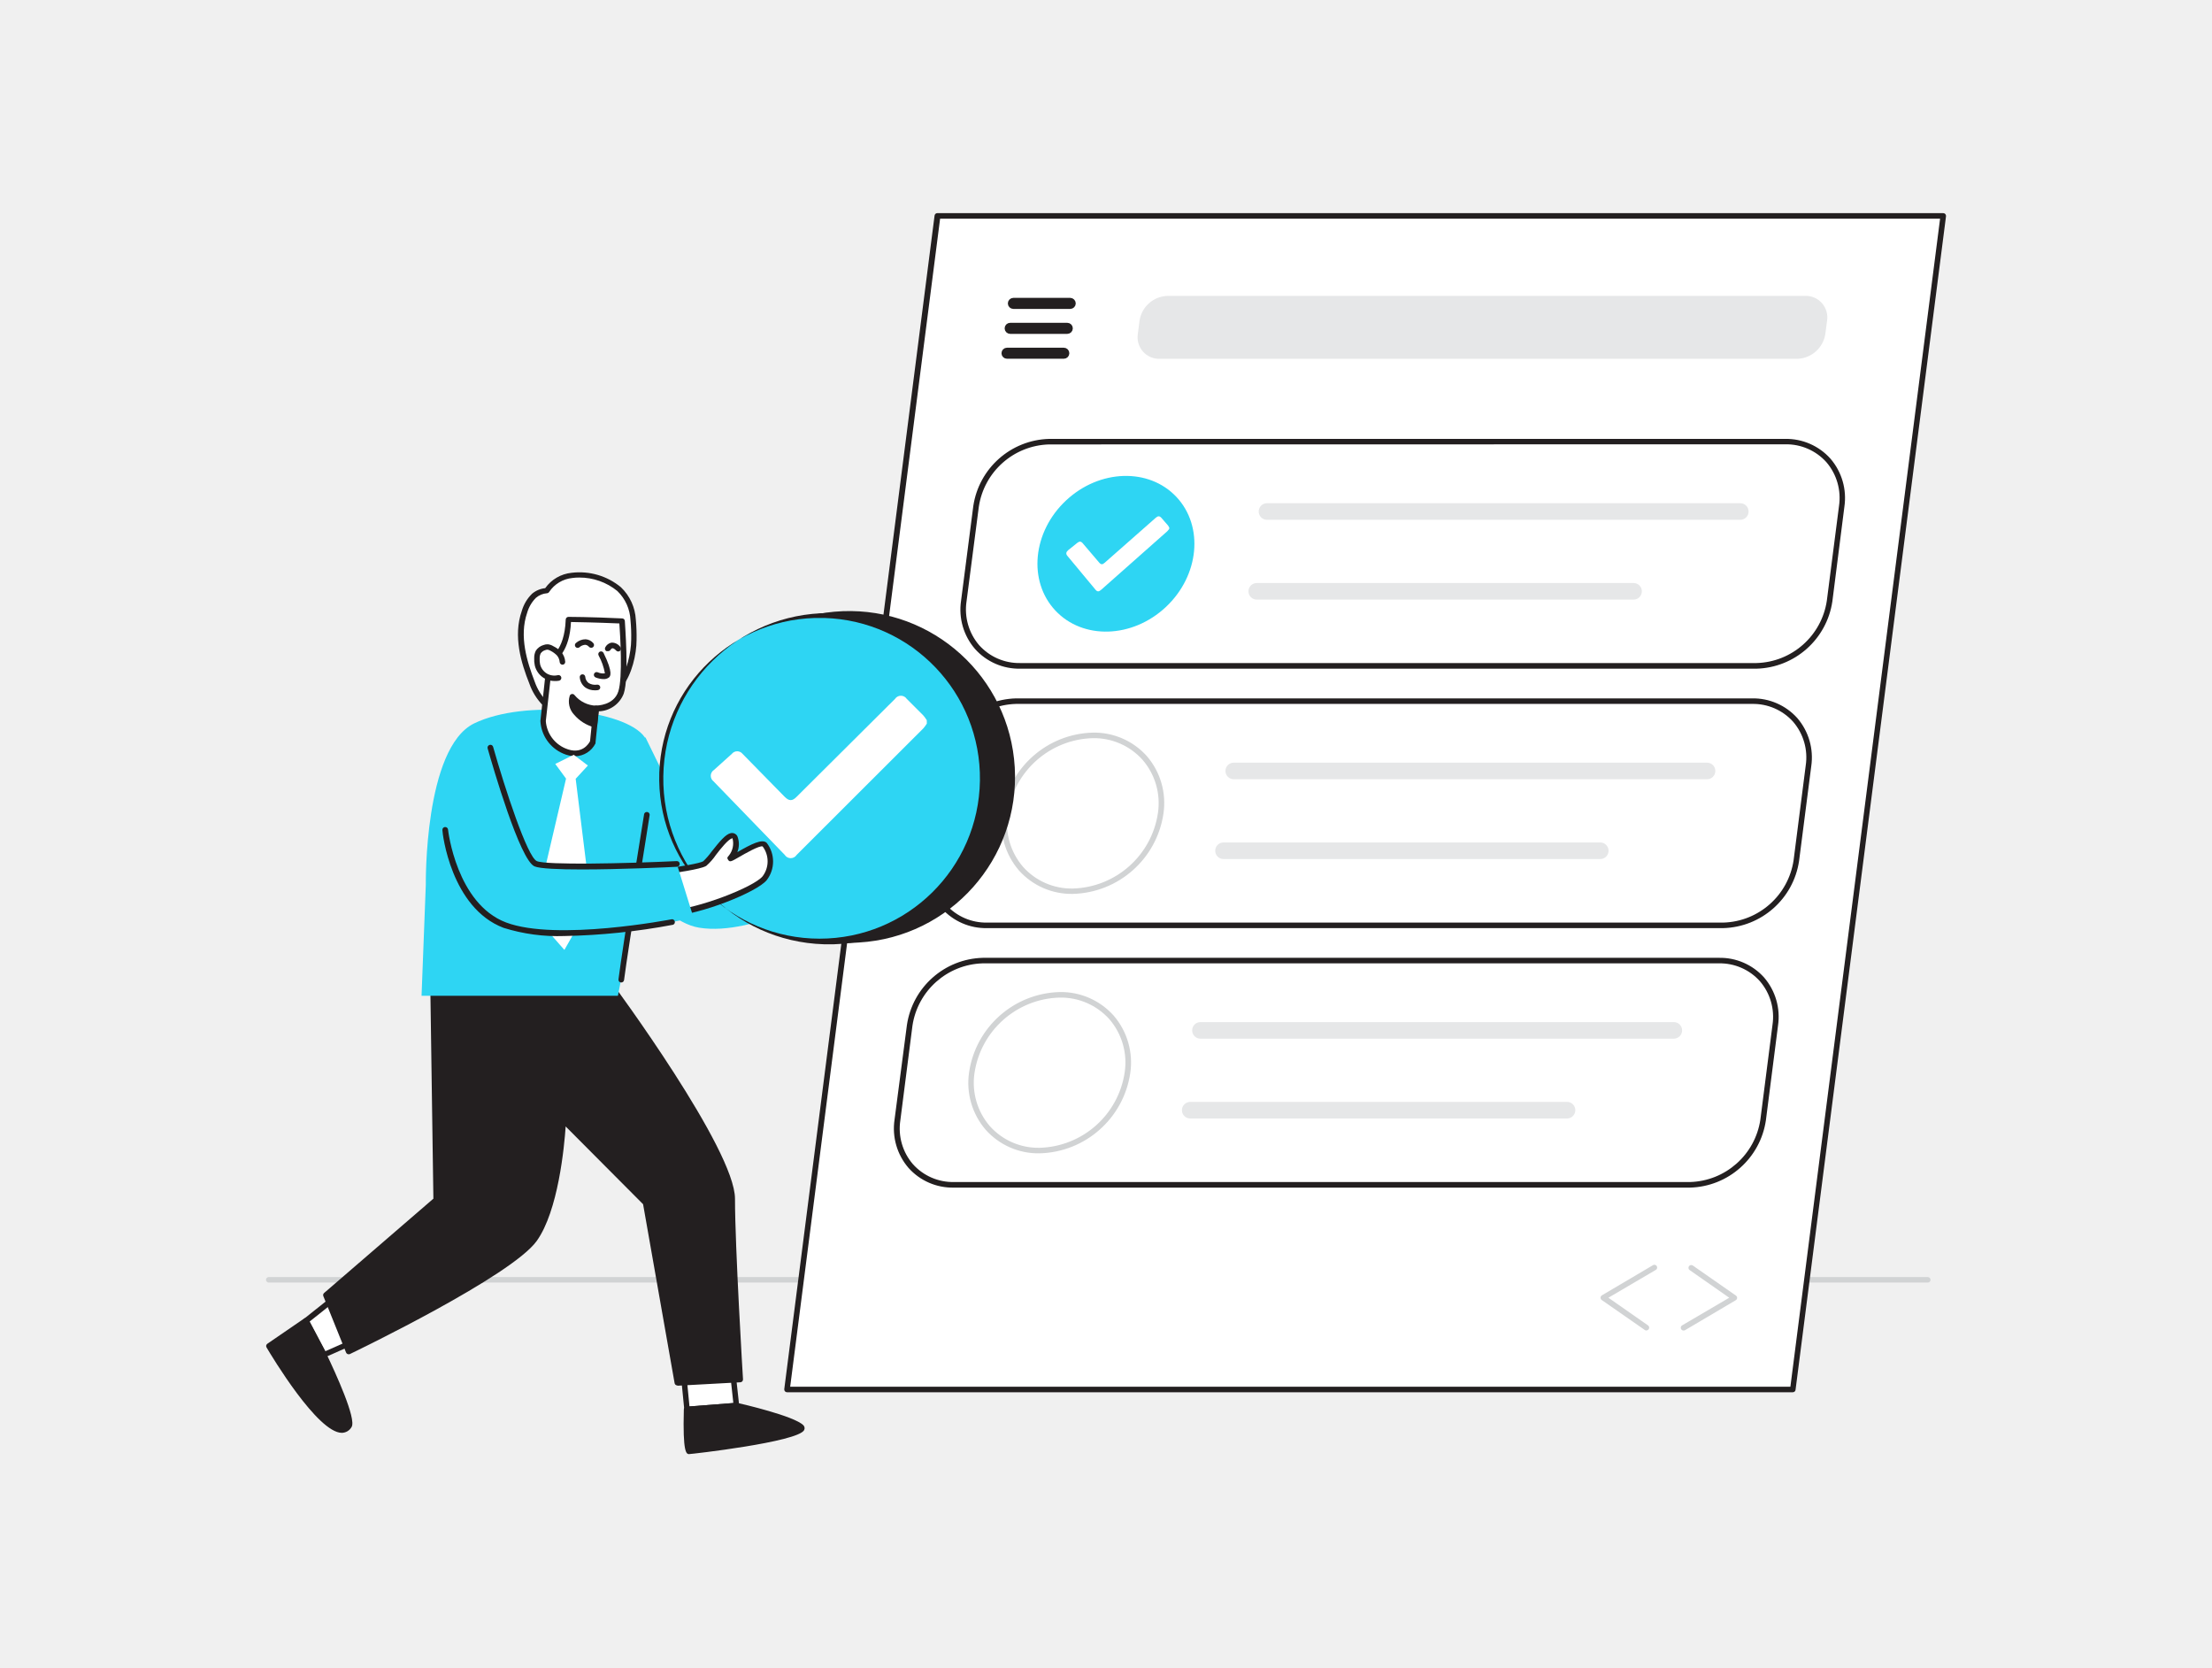
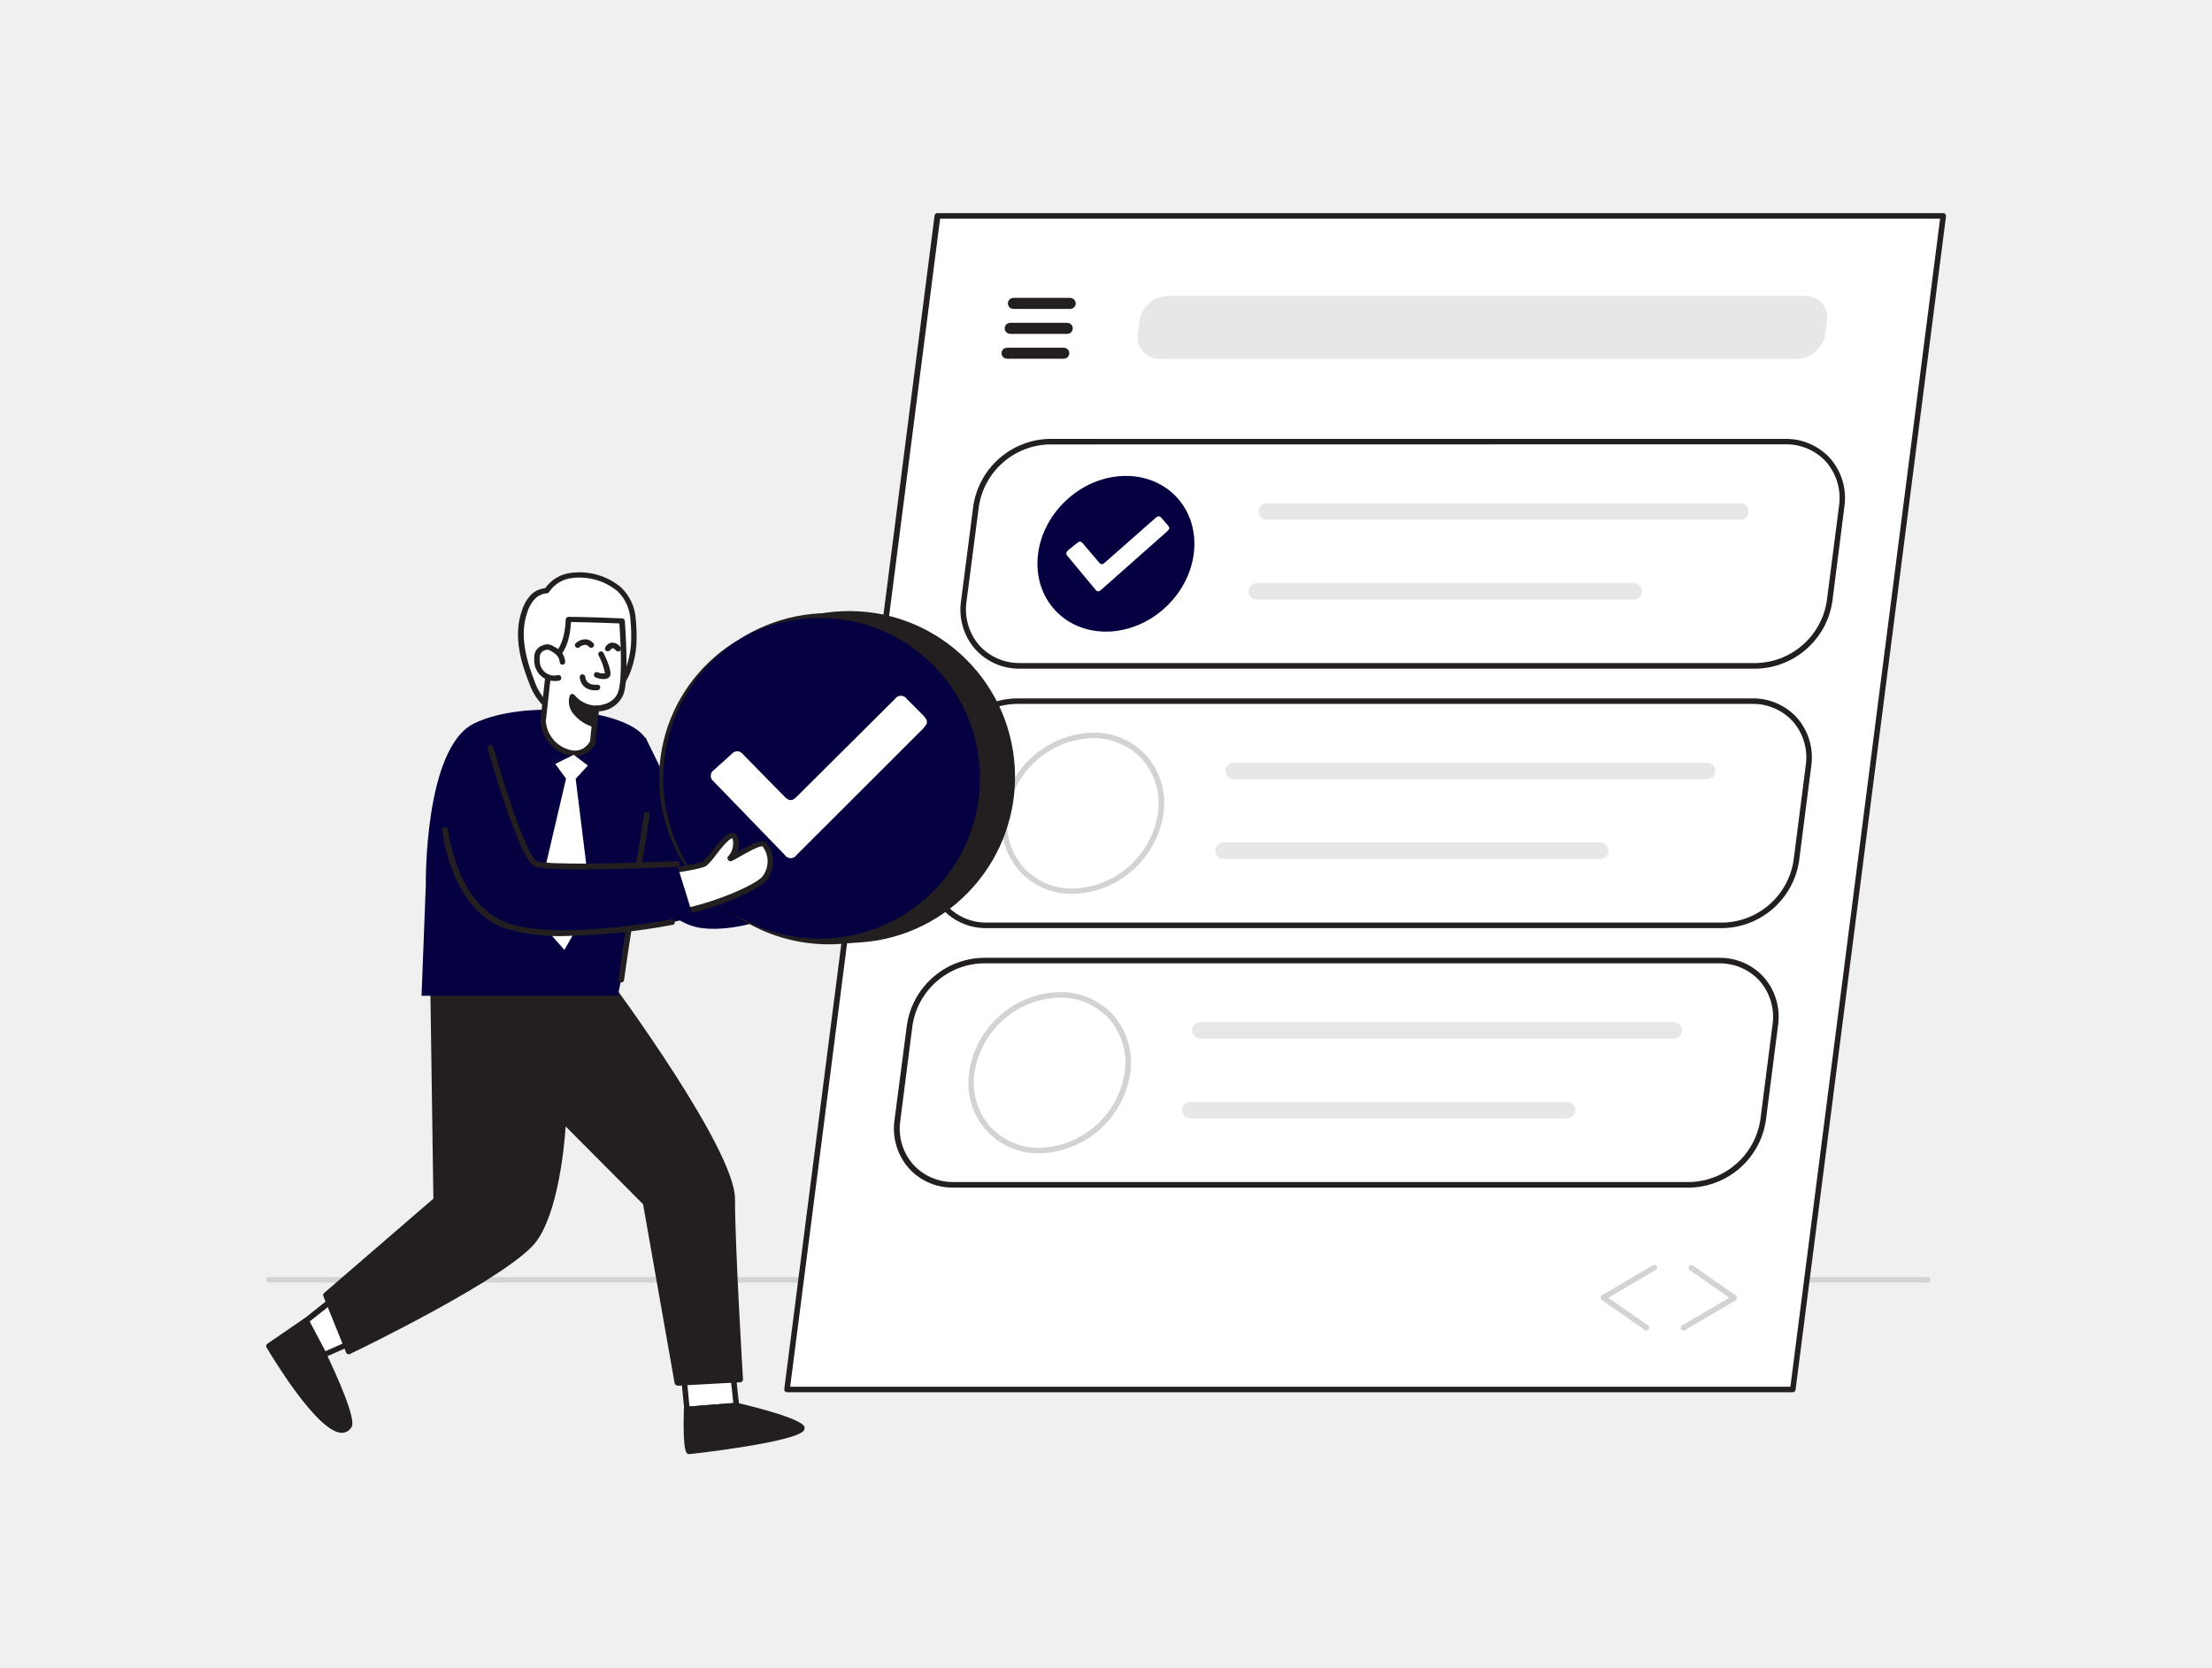
<svg xmlns="http://www.w3.org/2000/svg" viewBox="0 0 400 300" width="406" height="306" class="illustration styles_illustrationTablet__1DWOa">
  <g id="_249_completed_task_flatline" data-name="#249_completed_task_flatline">
    <path d="M348.57,231.17H48.6a.5.5,0,0,1-.5-.5.5.5,0,0,1,.5-.5h300a.51.51,0,0,1,.5.5A.5.5,0,0,1,348.57,231.17Z" fill="#d1d3d4" />
    <polygon points="324.2 250.45 142.32 250.45 169.51 38.3 351.4 38.3 324.2 250.45" fill="#fff" />
    <path d="M324.21,251H142.32a.5.5,0,0,1-.38-.17.51.51,0,0,1-.12-.39L169,38.24a.5.5,0,0,1,.49-.44H351.4a.5.5,0,0,1,.5.57L324.7,250.51A.5.5,0,0,1,324.21,251Zm-181.32-1H323.76L350.83,38.8H170Z" fill="#231f20" />
    <path d="M325,64.14H209.7a3.89,3.89,0,0,1-3.94-4.52l.3-2.35a5.29,5.29,0,0,1,5.1-4.51H326.45a3.89,3.89,0,0,1,3.94,4.51l-.31,2.35A5.29,5.29,0,0,1,325,64.14Z" fill="#e6e7e8" />
    <path d="M193.53,54.62H183.25a.5.5,0,0,1-.5-.5.51.51,0,0,1,.5-.5h10.28a.51.51,0,0,1,.5.5A.5.5,0,0,1,193.53,54.62Z" fill="#d1d3d4" />
    <path d="M193,59.13H182.67a.5.5,0,0,1,0-1H193a.5.5,0,0,1,0,1Z" fill="#d1d3d4" />
    <path d="M192.37,63.63H182.1a.5.5,0,0,1-.5-.5.5.5,0,0,1,.5-.5h10.27a.5.5,0,0,1,.5.5A.5.5,0,0,1,192.37,63.63Z" fill="#d1d3d4" />
    <path d="M193.53,54.62H183.25a.5.5,0,0,1-.5-.5.51.51,0,0,1,.5-.5h10.28a.51.51,0,0,1,.5.5A.5.5,0,0,1,193.53,54.62Z" fill="none" stroke="#231f20" stroke-linecap="round" stroke-linejoin="round" />
    <path d="M193,59.13H182.67a.5.5,0,0,1,0-1H193a.5.5,0,0,1,0,1Z" fill="none" stroke="#231f20" stroke-linecap="round" stroke-linejoin="round" />
    <path d="M192.37,63.63H182.1a.5.5,0,0,1-.5-.5.5.5,0,0,1,.5-.5h10.27a.5.5,0,0,1,.5.5A.5.5,0,0,1,192.37,63.63Z" fill="none" stroke="#231f20" stroke-linecap="round" stroke-linejoin="round" />
    <path d="M317.63,119.67H184.51A10.08,10.08,0,0,1,174.29,108l2.19-17.11A13.73,13.73,0,0,1,189.7,79.12H322.83A10.09,10.09,0,0,1,333,90.84L330.85,108A13.72,13.72,0,0,1,317.63,119.67Z" fill="#fff" />
    <path d="M317.63,120.17H184.51a10.71,10.71,0,0,1-8.2-3.57,10.86,10.86,0,0,1-2.52-8.71L176,90.78A14.25,14.25,0,0,1,189.7,78.62H322.83A10.73,10.73,0,0,1,331,82.19a10.89,10.89,0,0,1,2.52,8.72L331.35,108A14.26,14.26,0,0,1,317.63,120.17ZM189.7,79.62A13.23,13.23,0,0,0,177,90.91L174.78,108a9.92,9.92,0,0,0,2.28,7.92,9.73,9.73,0,0,0,7.45,3.23H317.63a13.22,13.22,0,0,0,12.72-11.28l2.2-17.11a9.94,9.94,0,0,0-2.28-7.93,9.74,9.74,0,0,0-7.44-3.23Z" fill="#231f20" />
-     <ellipse cx="201.8" cy="99.4" rx="15.01" ry="13.2" transform="translate(-13.39 164.96) rotate(-43.17)" fill="#2ed5f3" />
+     <ellipse cx="201.8" cy="99.4" rx="15.01" ry="13.2" transform="translate(-13.39 164.96) rotate(-43.17)" fill="#050140" />
    <path d="M211.42,94.92a4.71,4.71,0,0,1-.35.41l-11.95,10.58c-.41.36-.69.37-1,0L193,99.75q-.42-.5.15-1l1.67-1.34c.35-.28.64-.28.9,0l3.06,3.59c.32.37.59.38,1,0L209,92.88c.4-.35.68-.35,1,0s.82.93,1.22,1.4c.09.12.15.27.23.4Z" fill="#fff" />
    <path d="M314.7,93.25H229.11a1.5,1.5,0,0,1,0-3H314.7a1.5,1.5,0,0,1,0,3Z" fill="#e6e7e8" />
    <path d="M295.4,107.68H227.26a1.5,1.5,0,0,1,0-3H295.4a1.5,1.5,0,0,1,0,3Z" fill="#e6e7e8" />
    <path d="M311.61,166.58H178.49a10.09,10.09,0,0,1-10.22-11.72l2.2-17.11A13.73,13.73,0,0,1,183.69,126H316.81A10.09,10.09,0,0,1,327,137.75l-2.19,17.11A13.72,13.72,0,0,1,311.61,166.58Z" fill="#fff" />
    <path d="M311.62,167.08H178.49a10.71,10.71,0,0,1-8.19-3.56,10.9,10.9,0,0,1-2.52-8.72L170,137.69a14.26,14.26,0,0,1,13.72-12.15H316.81a10.73,10.73,0,0,1,8.2,3.56,10.93,10.93,0,0,1,2.52,8.72l-2.2,17.11A14.25,14.25,0,0,1,311.62,167.08ZM183.69,126.54A13.24,13.24,0,0,0,171,137.82l-2.19,17.11a9.94,9.94,0,0,0,2.28,7.93,9.73,9.73,0,0,0,7.44,3.22H311.62a13.23,13.23,0,0,0,12.72-11.28l2.19-17.11a9.87,9.87,0,0,0-2.28-7.93,9.72,9.72,0,0,0-7.44-3.22Z" fill="#231f20" />
    <path d="M194,160.89a12.74,12.74,0,0,1-9.76-4.26,13,13,0,0,1-3-10.38,17,17,0,0,1,16.38-14.52,12.77,12.77,0,0,1,9.77,4.25,13,13,0,0,1,3,10.39h0A17,17,0,0,1,194,160.89Zm3.61-28.16a16,16,0,0,0-15.38,13.64A12,12,0,0,0,185,156a11.76,11.76,0,0,0,9,3.92,16,16,0,0,0,15.39-13.64h0a12,12,0,0,0-2.76-9.61A11.79,11.79,0,0,0,197.59,132.73Z" fill="#d1d3d4" />
    <path d="M205.41,141.83a4.71,4.71,0,0,1-.35.41l-11.95,10.58c-.42.36-.7.37-1,0l-5.17-6.15c-.28-.33-.22-.65.16-1l1.67-1.34c.35-.28.64-.28.89,0l3.07,3.59c.32.38.59.38,1,0l9.29-8.19c.4-.35.67-.35,1,0s.81.93,1.21,1.41a2.55,2.55,0,0,1,.24.39Z" fill="#fff" />
    <path d="M308.69,140.16H223.1a1.5,1.5,0,0,1,0-3h85.59a1.5,1.5,0,0,1,0,3Z" fill="#e6e7e8" />
    <path d="M289.38,154.59H221.25a1.5,1.5,0,0,1,0-3h68.13a1.5,1.5,0,0,1,0,3Z" fill="#e6e7e8" />
    <path d="M305.6,213.49H172.48a10.09,10.09,0,0,1-10.22-11.72l2.19-17.1A13.72,13.72,0,0,1,177.68,173H310.8A10.09,10.09,0,0,1,321,184.67l-2.2,17.1A13.72,13.72,0,0,1,305.6,213.49Z" fill="#fff" />
    <path d="M305.6,214H172.48a10.69,10.69,0,0,1-8.19-3.56,10.9,10.9,0,0,1-2.53-8.72L164,184.6a14.25,14.25,0,0,1,13.72-12.15H310.8A10.69,10.69,0,0,1,319,176a10.9,10.9,0,0,1,2.52,8.72l-2.19,17.11A14.25,14.25,0,0,1,305.6,214ZM177.68,173.45A13.24,13.24,0,0,0,165,184.73l-2.19,17.11a9.87,9.87,0,0,0,2.28,7.93,9.72,9.72,0,0,0,7.44,3.22H305.6a13.24,13.24,0,0,0,12.73-11.28l2.19-17.11a9.87,9.87,0,0,0-2.28-7.93,9.72,9.72,0,0,0-7.44-3.22Z" fill="#231f20" />
    <path d="M188,207.8a12.74,12.74,0,0,1-9.76-4.26,13,13,0,0,1-3-10.38,17,17,0,0,1,16.38-14.52,12.76,12.76,0,0,1,9.77,4.26,13,13,0,0,1,3,10.38h0A17,17,0,0,1,188,207.8Zm3.61-28.16a16,16,0,0,0-15.39,13.64,12,12,0,0,0,2.77,9.6,11.76,11.76,0,0,0,9,3.92,16,16,0,0,0,15.39-13.64h0a12,12,0,0,0-2.76-9.6A11.78,11.78,0,0,0,191.58,179.64Z" fill="#d1d3d4" />
    <path d="M199.39,188.75a2.64,2.64,0,0,1-.35.4q-6,5.29-11.95,10.58c-.41.37-.69.37-1,0l-5.17-6.15c-.28-.33-.22-.65.16-.95l1.67-1.35c.35-.28.63-.28.89,0q1.53,1.8,3.07,3.59c.31.38.59.38,1,0l9.28-8.2c.4-.35.68-.35,1,0s.81.93,1.21,1.41a1.9,1.9,0,0,1,.23.39Z" fill="#fff" />
    <path d="M302.68,187.07h-85.6a1.5,1.5,0,1,1,0-3h85.6a1.5,1.5,0,0,1,0,3Z" fill="#e6e7e8" />
    <path d="M283.37,201.5H215.23a1.5,1.5,0,0,1,0-3h68.14a1.5,1.5,0,0,1,0,3Z" fill="#e6e7e8" />
    <path d="M297.73,239.84a.52.52,0,0,1-.29-.09l-7.8-5.43a.49.49,0,0,1-.21-.43.52.52,0,0,1,.24-.41l9.2-5.43a.5.5,0,1,1,.5.86l-8.52,5,7.16,5a.5.5,0,0,1-.28.91Z" fill="#d1d3d4" />
    <path d="M304.44,239.84a.5.5,0,0,1-.26-.93l8.52-5-7.16-5a.5.5,0,0,1,.58-.82l7.79,5.43a.53.53,0,0,1,.22.43.51.51,0,0,1-.25.41l-9.19,5.43A.47.47,0,0,1,304.44,239.84Z" fill="#d1d3d4" />
-     <path d="M109.8,150.8s8.44,14.86,16.62,16.2c10.09,1.66,24.88-7.24,24.88-7.24L143,151.61l-17-.06-9.3-19Z" fill="#2ed5f3" />
+     <path d="M109.8,150.8s8.44,14.86,16.62,16.2c10.09,1.66,24.88-7.24,24.88-7.24L143,151.61l-17-.06-9.3-19Z" fill="#050140" />
    <polygon points="123.61 247.7 124.23 254.1 133.16 253.41 132.32 245.72 123.61 247.7" fill="#fff" />
    <path d="M124.23,254.6a.49.49,0,0,1-.49-.45l-.63-6.4a.51.51,0,0,1,.39-.54l8.71-2a.51.51,0,0,1,.4.08.52.52,0,0,1,.21.36l.84,7.68a.48.48,0,0,1-.11.38.52.52,0,0,1-.35.18l-8.93.69Zm-.08-6.51.53,5.48,7.93-.62-.72-6.62Z" fill="#231f20" />
    <polygon points="61.05 233.52 55.32 238.08 58.56 244.22 64.28 241.69 61.05 233.52" fill="#fff" />
    <path d="M58.56,244.72a.49.49,0,0,1-.44-.26l-3.24-6.15a.48.48,0,0,1,.13-.62l5.72-4.56a.54.54,0,0,1,.44-.1.51.51,0,0,1,.34.3l3.24,8.18a.5.5,0,0,1-.27.64l-5.71,2.53A.52.52,0,0,1,58.56,244.72ZM56,238.21l2.84,5.37,4.85-2.15-2.81-7.1Z" fill="#231f20" />
    <path d="M78.28,175.26l.6,40.91-20,17.32L63,243.68s29.08-14,33.61-20.3,5.21-21.56,5.21-21.56l14.91,15,5.72,32.48,11.38-.62s-1.45-23.83-1.45-32.68-22.54-39.29-22.54-39.29Z" fill="#231f20" />
    <path d="M122.48,249.77a.49.49,0,0,1-.49-.41L116.29,217l-14-14.06c-.25,3.67-1.34,15.26-5.23,20.7-4.56,6.36-32.61,19.89-33.8,20.46a.51.51,0,0,1-.4,0,.48.48,0,0,1-.28-.28l-4.11-10.2a.5.5,0,0,1,.13-.56L78.37,216l-.59-40.69a.49.49,0,0,1,.15-.36.45.45,0,0,1,.37-.14l31.59,1.42a.48.48,0,0,1,.38.2c.93,1.25,22.64,30.67,22.64,39.59,0,8.73,1.43,32.41,1.45,32.65a.51.51,0,0,1-.47.53l-11.38.62Zm-20.63-48.44a.52.52,0,0,1,.35.14l14.91,15a.51.51,0,0,1,.14.26l5.65,32.05,10.43-.57c-.21-3.49-1.42-24.16-1.42-32.21,0-8.23-20.39-36.21-22.3-38.8l-30.82-1.39.59,40.39a.52.52,0,0,1-.17.38L59.52,233.63,63.29,243c3.8-1.85,28.85-14.2,32.94-19.91,4.4-6.13,5.11-21.14,5.12-21.29a.47.47,0,0,1,.32-.44A.52.52,0,0,1,101.85,201.33Z" fill="#231f20" />
-     <path d="M76.23,179.31,77,159.24s-.34-24.76,8.75-29.18,27.3-2.52,30.83,2.49-4.84,46.76-4.84,46.76Z" fill="#2ed5f3" />
+     <path d="M76.23,179.31,77,159.24s-.34-24.76,8.75-29.18,27.3-2.52,30.83,2.49-4.84,46.76-4.84,46.76Z" fill="#050140" />
    <path d="M114.48,111.34a8.38,8.38,0,0,0-2.53-5.58c-3.21-2.89-10.39-4-13.07.27a4,4,0,0,0-2.33,1,6.57,6.57,0,0,0-1.72,2.91c-1.48,4.24-.26,8.74,1.38,12.84a10.38,10.38,0,0,0,2.32,3.73c2.51,2.39,6,1.08,8.81-.12a12.65,12.65,0,0,0,4.9-3.48c1.56-1.91,2.35-5.48,2.37-7.91A30.88,30.88,0,0,0,114.48,111.34Z" fill="#fff" />
    <path d="M102,128.29a5.3,5.3,0,0,1-3.81-1.47,10.51,10.51,0,0,1-2.45-3.91c-1.48-3.72-3-8.59-1.38-13.19a7.11,7.11,0,0,1,1.86-3.11,4.41,4.41,0,0,1,2.37-1,6.66,6.66,0,0,1,4.78-2.78,11.74,11.74,0,0,1,8.91,2.61,8.74,8.74,0,0,1,2.7,5.89h0a32.56,32.56,0,0,1,.13,3.67c0,2.6-.88,6.26-2.48,8.23a12.94,12.94,0,0,1-5.1,3.62A14.69,14.69,0,0,1,102,128.29Zm2.74-24.6a8.29,8.29,0,0,0-1.23.08,5.72,5.72,0,0,0-4.21,2.53.5.5,0,0,1-.39.23,3.44,3.44,0,0,0-2,.83,6.27,6.27,0,0,0-1.58,2.69c-1.49,4.28,0,8.93,1.37,12.49a9.59,9.59,0,0,0,2.21,3.56c2.2,2.1,5.29,1,8.26-.22a12.06,12.06,0,0,0,4.72-3.33c1.43-1.77,2.23-5.24,2.25-7.61a30.25,30.25,0,0,0-.13-3.55h0a7.8,7.8,0,0,0-2.37-5.26A10.83,10.83,0,0,0,104.74,103.69Z" fill="#231f20" />
    <path d="M107.8,127.35l-.62,6.06s-1.42,3.23-5.17,1.62a6.34,6.34,0,0,1-3.8-5.44l1.19-10.86s3.16-1,3.39-7.48c0,0,3.76,0,9.69.28,0,0,.82,10-.17,12.94S107.8,127.35,107.8,127.35Z" fill="#fff" />
    <path d="M104,136a5.6,5.6,0,0,1-2.18-.49,6.79,6.79,0,0,1-4.1-5.89l1.19-10.92a.51.51,0,0,1,.34-.42s2.84-1.08,3.05-7a.5.5,0,0,1,.5-.48h0s3.84,0,9.71.28a.49.49,0,0,1,.48.45c0,.42.81,10.14-.2,13.15a5,5,0,0,1-4.52,3.2l-.58,5.63a.42.42,0,0,1,0,.16A4.19,4.19,0,0,1,104,136Zm-4.12-16.91L98.7,129.64a5.82,5.82,0,0,0,3.51,4.93c3,1.3,4.27-.87,4.49-1.29l.61-6a.51.51,0,0,1,.5-.45c.13,0,3.17,0,4-2.54s.33-10.35.19-12.3c-4.43-.19-7.6-.24-8.75-.26C103,117,100.71,118.62,99.87,119.07Zm7.31,14.34h0Z" fill="#231f20" />
    <path d="M101.72,118.93a2.58,2.58,0,0,0-.63-1.51,4.4,4.4,0,0,0-1.25-.92,1.8,1.8,0,0,0-.8-.29,1.7,1.7,0,0,0-.59.1,2.06,2.06,0,0,0-1.11.83,2.34,2.34,0,0,0-.24,1.11,4.73,4.73,0,0,0,.1,1.24A3.13,3.13,0,0,0,101,121.8" fill="#fff" />
    <path d="M100.25,122.4a3.62,3.62,0,0,1-1.89-.53,3.67,3.67,0,0,1-1.65-2.27,5.13,5.13,0,0,1-.11-1.37,2.79,2.79,0,0,1,.31-1.34,2.49,2.49,0,0,1,1.38-1,1.89,1.89,0,0,1,.78-.13,2.26,2.26,0,0,1,1,.35,4.86,4.86,0,0,1,1.39,1,3,3,0,0,1,.75,1.81.5.5,0,0,1-.46.53.52.52,0,0,1-.54-.46,2.11,2.11,0,0,0-.5-1.22,4.42,4.42,0,0,0-1.12-.82,1.45,1.45,0,0,0-.58-.22,1.17,1.17,0,0,0-.4.08,1.51,1.51,0,0,0-.84.6,1.94,1.94,0,0,0-.18.87,4.05,4.05,0,0,0,.08,1.11,2.72,2.72,0,0,0,1.2,1.65,2.67,2.67,0,0,0,2,.3.5.5,0,0,1,.25,1A3.8,3.8,0,0,1,100.25,122.4Z" fill="#231f20" />
    <path d="M107.51,130.26a6.65,6.65,0,0,1-3.32-2.12,3,3,0,0,1-.69-2.91,5.67,5.67,0,0,0,4.3,2.12Z" fill="#231f20" />
    <path d="M107.51,130.76h-.1a7.17,7.17,0,0,1-3.59-2.27,3.47,3.47,0,0,1-.79-3.43.47.47,0,0,1,.39-.31.48.48,0,0,1,.47.19,5.29,5.29,0,0,0,3.9,1.92.57.57,0,0,1,.38.16.52.52,0,0,1,.13.39l-.3,2.91a.49.49,0,0,1-.19.35A.57.57,0,0,1,107.51,130.76Zm-3.63-4.42a2.61,2.61,0,0,0,.68,1.47,6.66,6.66,0,0,0,2.51,1.78l.18-1.76A5.91,5.91,0,0,1,103.88,126.34Z" fill="#231f20" />
    <path d="M109.1,122.05a4,4,0,0,1-1.4-.3.5.5,0,0,1,.38-.93,2.37,2.37,0,0,0,1.31.19,10.74,10.74,0,0,0-1.15-3.25.5.5,0,0,1,.9-.44c1.82,3.7,1.17,4.24,1,4.42A1.5,1.5,0,0,1,109.1,122.05Z" fill="#231f20" />
    <path d="M107.59,124.08a3,3,0,0,1-1.75-.51,2.57,2.57,0,0,1-1-1.82.49.49,0,0,1,.43-.56.5.5,0,0,1,.56.42,1.57,1.57,0,0,0,.61,1.15,2.28,2.28,0,0,0,1.52.3.51.51,0,0,1,.58.4.5.5,0,0,1-.4.58A2.57,2.57,0,0,1,107.59,124.08Z" fill="#231f20" />
    <path d="M106.88,116.39a.5.5,0,0,1-.37-.17,1,1,0,0,0-.69-.37,1.73,1.73,0,0,0-1,.41.5.5,0,1,1-.67-.74,2.63,2.63,0,0,1,1.76-.67,2,2,0,0,1,1.39.71.51.51,0,0,1-.05.71A.5.5,0,0,1,106.88,116.39Z" fill="#231f20" />
    <path d="M109.89,117a.59.59,0,0,1-.22,0,.5.5,0,0,1-.23-.67,1.62,1.62,0,0,1,1.11-.87,1.86,1.86,0,0,1,1.6.75.5.5,0,0,1,0,.71.5.5,0,0,1-.7,0c-.29-.31-.54-.47-.72-.44s-.34.27-.36.32A.52.52,0,0,1,109.89,117Z" fill="#231f20" />
    <polygon points="103.75 135.74 100.41 137.39 102.36 140.05 96.57 164.77 102.06 171.02 106.88 162.54 104.1 140.08 106.31 137.68 103.75 135.74" fill="#fff" />
    <path d="M55.32,238.08l-6.72,4.56S60,262,63.17,257c.86-1.38-4.61-12.79-4.61-12.79Z" fill="#231f20" />
    <path d="M61.79,258.34h0c-4.39-.06-12.66-13.87-13.59-15.44a.5.5,0,0,1,.15-.67L55,237.67a.51.51,0,0,1,.4-.08.52.52,0,0,1,.32.26L59,244c1.68,3.52,5.49,11.82,4.58,13.28A2.06,2.06,0,0,1,61.79,258.34ZM49.27,242.79c2.64,4.4,9.36,14.51,12.5,14.55a1.17,1.17,0,0,0,1-.6c.36-.86-2.12-7.06-4.64-12.3l-3-5.63Z" fill="#231f20" />
    <path d="M124.15,254.1s-.21,7.47.47,7.59,21.89-2.74,20.28-4.36-11.74-3.92-11.74-3.92Z" fill="#231f20" />
    <path d="M124.54,262.19h0c-.41-.08-1.1-.2-.88-8.1a.5.5,0,0,1,.46-.48l9-.7h.15c1.05.24,10.32,2.38,12,4.05a.75.75,0,0,1,.14.89C144.27,260,125,262.19,124.54,262.19Zm.39-.85h0Zm-.29-6.77a38.6,38.6,0,0,0,.24,6.63c2.35-.06,17.52-2.43,19.48-3.68-1.5-1.11-7.4-2.73-11.23-3.61Z" fill="#231f20" />
    <path d="M112.35,176.91h-.07a.5.5,0,0,1-.44-.57c.78-6.1,4.58-29.54,4.62-29.77a.51.51,0,1,1,1,.16c0,.24-3.83,23.66-4.61,29.74A.51.51,0,0,1,112.35,176.91Z" fill="#231f20" />
    <circle cx="153.57" cy="139.76" r="29.48" fill="#231f20" />
    <path d="M153.55,169.75A30,30,0,1,1,183.5,138h0a30,30,0,0,1-28.18,31.68Q154.44,169.75,153.55,169.75Zm.06-59c-.57,0-1.15,0-1.73,0a29,29,0,1,0,30.62,27.24h0a29,29,0,0,0-28.89-27.29Z" fill="#231f20" />
-     <circle cx="149.02" cy="140.03" r="29.48" fill="#2ed5f3" />
+     <circle cx="149.02" cy="140.03" r="29.48" fill="#050140" />
    <path d="M149,170a29.95,29.95,0,1,1,1.79,0C150.17,170,149.57,170,149,170Zm.06-59c-.57,0-1.14,0-1.71,0a29,29,0,1,0,1.71,0Z" fill="#231f20" />
    <path d="M167.6,130.1a6.46,6.46,0,0,1-.65.88l-22.88,22.85a1.28,1.28,0,0,1-2.17,0q-6.45-6.65-12.87-13.29a1.25,1.25,0,0,1,.08-2.06l3.23-2.91a1.24,1.24,0,0,1,1.94,0q3.79,3.89,7.61,7.76c.79.8,1.38.81,2.17,0l17.79-17.7a1.27,1.27,0,0,1,2.12,0c1,1,2,2,3,3a7.73,7.73,0,0,1,.62.85Z" fill="#fff" />
    <path d="M120.55,156.71s6-.76,6.92-1.38,3.45-4.68,4.76-5,1.07,2.69,0,3.92S137.3,151,138.3,152a5,5,0,0,1,0,6.07c-1.69,2.07-11.83,6.08-17.13,6.34" fill="#fff" />
    <path d="M121.17,164.86a.49.49,0,0,1-.5-.47.5.5,0,0,1,.47-.53c5-.25,15.17-4.19,16.77-6.16a4.49,4.49,0,0,0,0-5.39c-.54-.23-3.3,1.36-4.21,1.89-1.4.8-1.69,1-2,.58s-.15-.53.13-.85a3.54,3.54,0,0,0,.64-3.05c0-.06-.06-.08-.15,0-.62.14-2,1.83-2.84,2.94a10.44,10.44,0,0,1-1.76,2c-1,.64-6.1,1.33-7.12,1.46a.5.5,0,0,1-.56-.43.49.49,0,0,1,.43-.56c2.44-.31,6.13-.93,6.7-1.3a13.4,13.4,0,0,0,1.53-1.77c1.42-1.8,2.5-3.09,3.39-3.3a1.09,1.09,0,0,1,1.24.52,3.86,3.86,0,0,1,0,2.9c2.52-1.45,4.51-2.48,5.32-1.67a5.51,5.51,0,0,1,0,6.73c-1.78,2.19-12,6.26-17.49,6.53Z" fill="#231f20" />
-     <path d="M87.83,129.91s2.55,25.64,10,25.76c9.07.16,24.57-.18,24.57-.18l3,9.67s-24,5.76-34.1,1.39-10.83-21.66-10.83-21.66Z" fill="#2ed5f3" />
+     <path d="M87.83,129.91s2.55,25.64,10,25.76c9.07.16,24.57-.18,24.57-.18l3,9.67s-24,5.76-34.1,1.39-10.83-21.66-10.83-21.66Z" fill="#050140" />
    <path d="M105.18,156.47c-4.1,0-7.56-.14-8.53-.56-2.65-1.17-7.52-18-8.47-21.33a.51.51,0,0,1,.36-.63.5.5,0,0,1,.63.35c2.15,7.59,6.19,19.91,7.9,20.66s16.12.44,25.3,0a.5.5,0,0,1,.54.49.51.51,0,0,1-.49.54C120.93,156.07,112.14,156.47,105.18,156.47Z" fill="#231f20" />
    <path d="M102.06,168.51a32.94,32.94,0,0,1-11-1.48C81.55,163.42,80,149.94,80,149.36a.51.51,0,0,1,.45-.56.52.52,0,0,1,.57.45c0,.14,1.54,13.43,10.5,16.81,9.13,3.44,29.78-.55,30-.59a.52.52,0,0,1,.2,1A117.77,117.77,0,0,1,102.06,168.51Z" fill="#231f20" />
  </g>
</svg>
